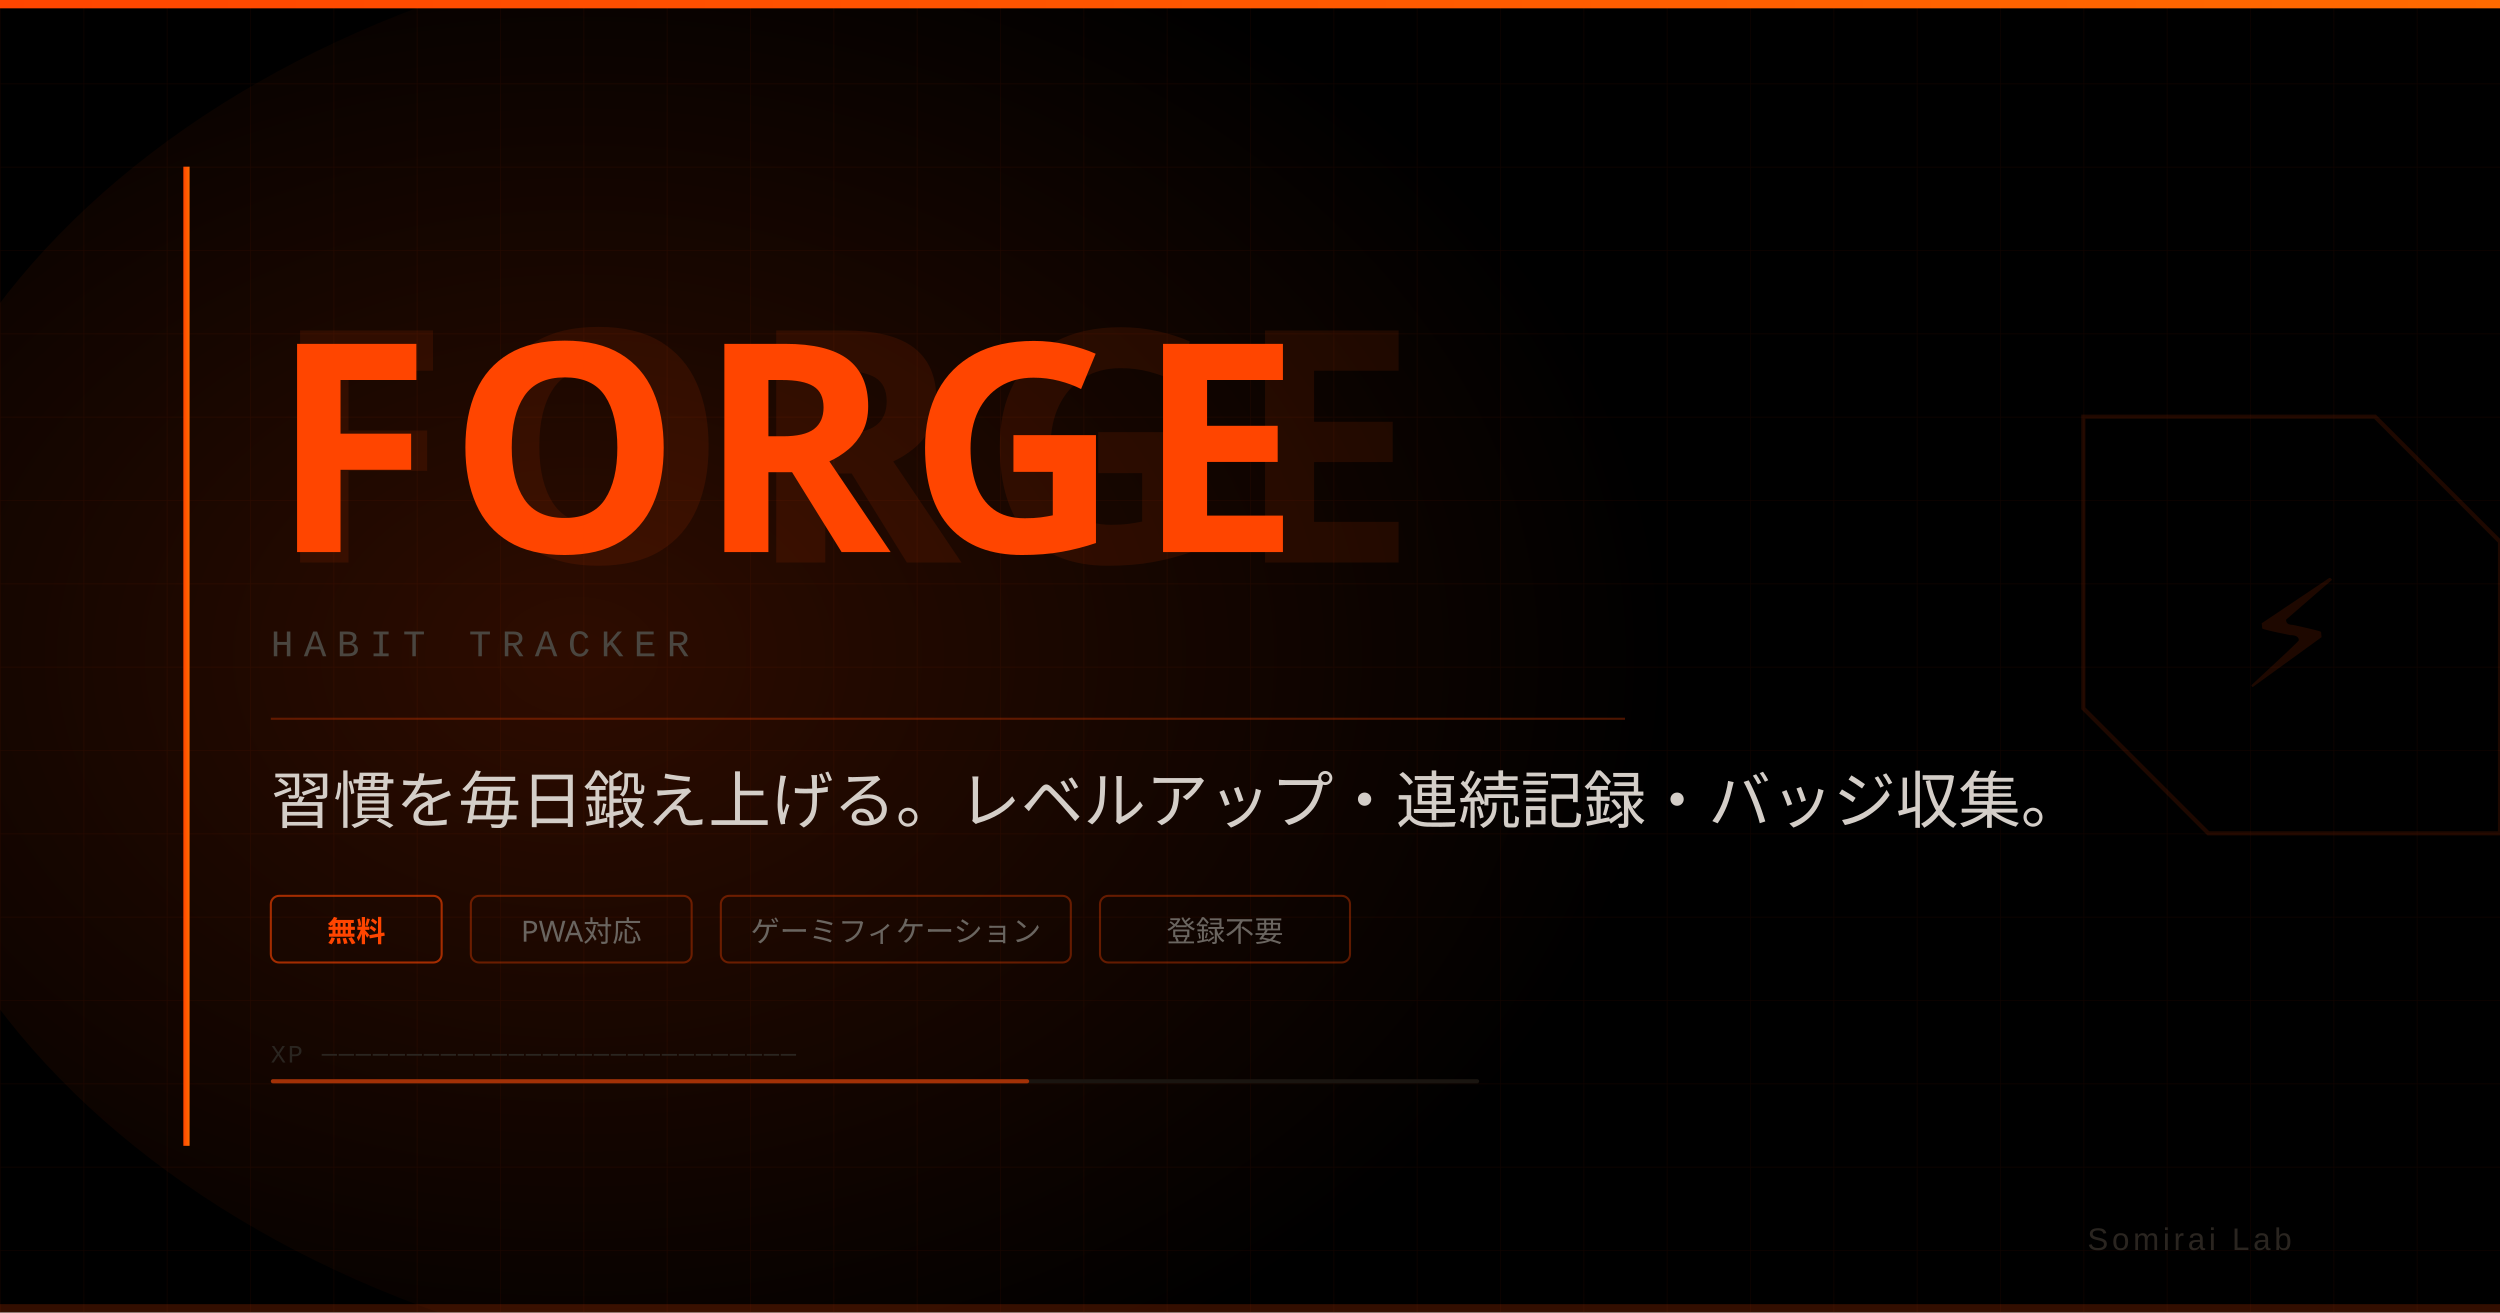
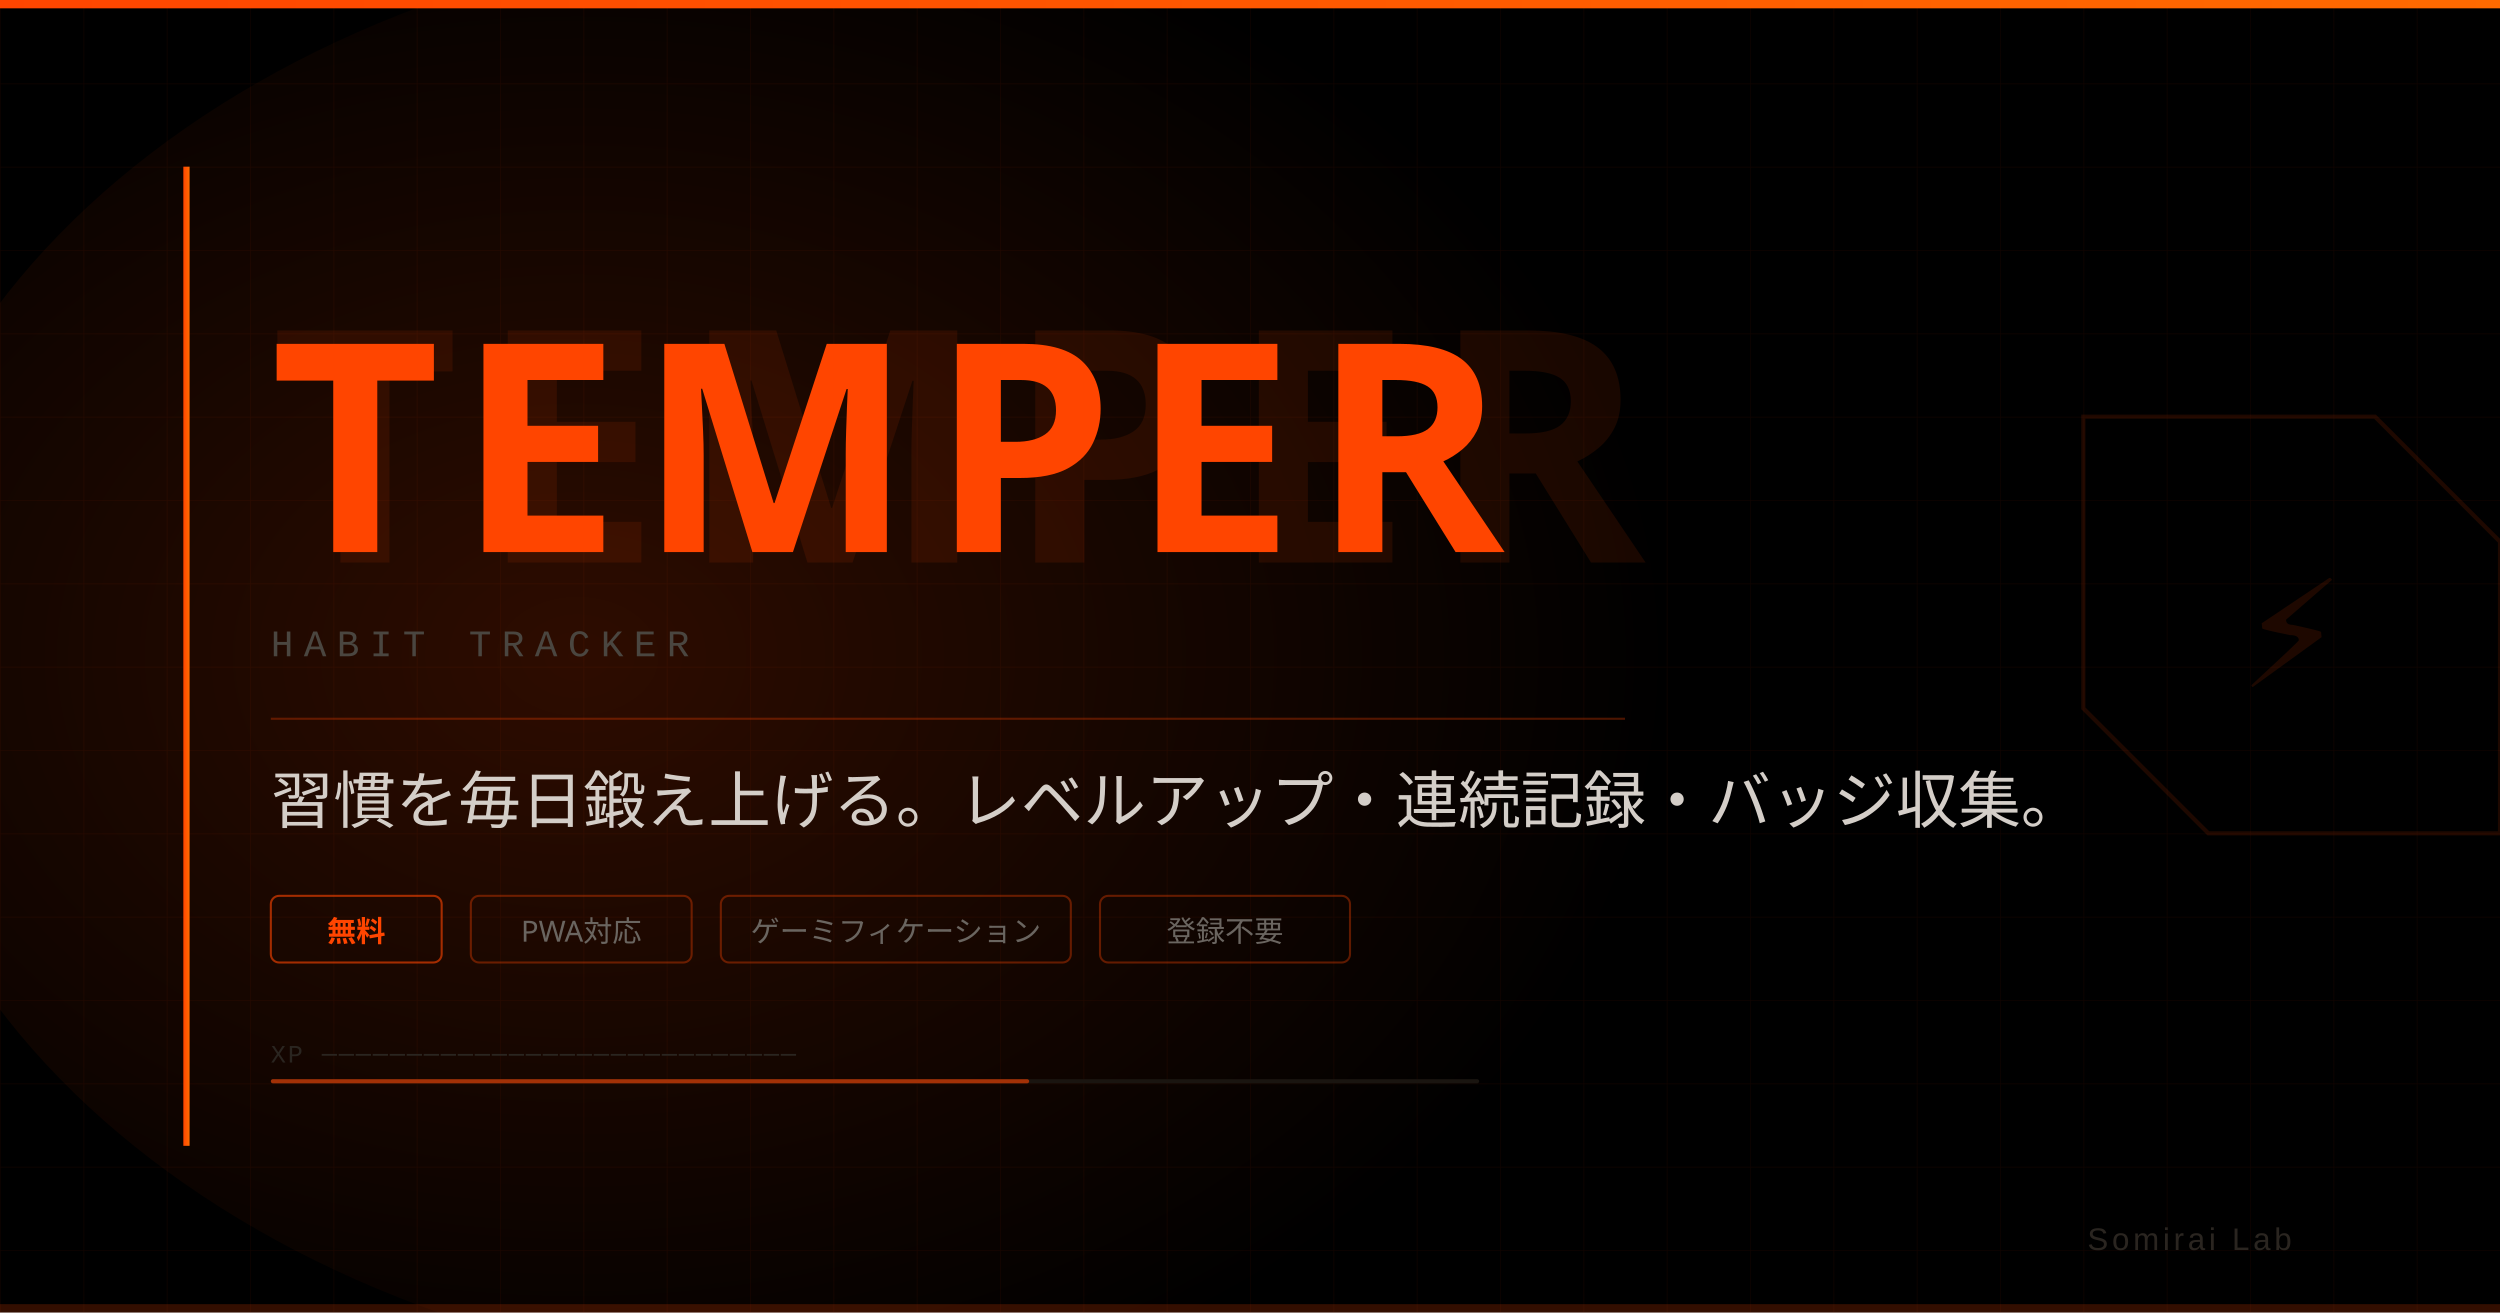
<svg xmlns="http://www.w3.org/2000/svg" viewBox="0 0 1200 630">
  <defs>
    <pattern id="grid" width="40" height="40" patternUnits="userSpaceOnUse">
      <path d="M40 0L0 0 0 40" fill="none" stroke="rgba(255,69,0,0.07)" stroke-width="0.6" />
    </pattern>
    <linearGradient id="ag" x1="0%" y1="0%" x2="100%" y2="0%">
      <stop offset="0%" stop-color="#ff4500" />
      <stop offset="100%" stop-color="#ff6a00" />
    </linearGradient>
    <radialGradient id="glow" cx="35%" cy="50%" r="55%">
      <stop offset="0%" stop-color="#ff4500" stop-opacity="0.18" />
      <stop offset="100%" stop-color="#ff4500" stop-opacity="0" />
    </radialGradient>
  </defs>
  <rect width="1200" height="630" fill="#000000" />
  <rect width="1200" height="630" fill="url(#grid)" />
  <ellipse cx="420" cy="315" rx="480" ry="350" fill="url(#glow)" />
  <rect x="0" y="0" width="1200" height="4" fill="url(#ag)" />
  <rect x="0" y="626" width="1200" height="4" fill="#ff4500" opacity="0.2" />
  <rect x="88" y="80" width="3" height="470" fill="url(#ag)" />
-   <text x="130" y="270" font-family="Impact,'Arial Black',sans-serif" font-size="156" font-weight="900" fill="#ff4500" opacity="0.1" letter-spacing="0.06em">FORGE</text>
-   <text x="130" y="265" font-family="Impact,'Arial Black',sans-serif" font-size="140" font-weight="900" fill="#ff4500" letter-spacing="0.06em" filter="url(#f)">FORGE</text>
+   <text x="130" y="270" font-family="Impact,'Arial Black',sans-serif" font-size="156" font-weight="900" fill="#ff4500" opacity="0.1" letter-spacing="0.06em">TEMPER</text>
+   <text x="130" y="265" font-family="Impact,'Arial Black',sans-serif" font-size="140" font-weight="900" fill="#ff4500" letter-spacing="0.06em" filter="url(#f)">TEMPER</text>
  <text x="130" y="315" font-family="'Courier New',monospace" font-size="18" fill="#4a4640" letter-spacing="0.28em">HABIT TRACKER</text>
  <line x1="130" y1="345" x2="780" y2="345" stroke="#ff4500" stroke-width="1" stroke-opacity="0.3" />
  <text x="130" y="395" font-family="'Hiragino Sans','Noto Sans JP',sans-serif" font-size="30" fill="#d4cec8">習慣を毎日鍛え上げる。レベルアップ・連続記録・バッジ収集。</text>
  <rect x="130" y="430" width="82" height="32" rx="4" fill="none" stroke="#ff4500" stroke-width="1" stroke-opacity="0.6" />
  <text x="171" y="452" text-anchor="middle" font-family="sans-serif" font-size="14" fill="#ff4500" font-weight="600">無料</text>
  <rect x="226" y="430" width="106" height="32" rx="4" fill="none" stroke="#ff4500" stroke-width="1" stroke-opacity="0.35" />
  <text x="279" y="452" text-anchor="middle" font-family="sans-serif" font-size="14" fill="#6a6560">PWA対応</text>
  <rect x="346" y="430" width="168" height="32" rx="4" fill="none" stroke="#ff4500" stroke-width="1" stroke-opacity="0.35" />
  <text x="430" y="452" text-anchor="middle" font-family="sans-serif" font-size="14" fill="#6a6560">ゲーミフィケーション</text>
  <rect x="528" y="430" width="120" height="32" rx="4" fill="none" stroke="#ff4500" stroke-width="1" stroke-opacity="0.35" />
  <text x="588" y="452" text-anchor="middle" font-family="sans-serif" font-size="14" fill="#6a6560">登録不要</text>
  <text x="130" y="510" font-family="'Courier New',monospace" font-size="12" fill="#2a2520" letter-spacing="0.08em">XP ────────────────────────────</text>
  <rect x="130" y="518" width="580" height="2" rx="1" fill="#1a1510" />
  <rect x="130" y="518" width="364" height="2" rx="1" fill="#ff4500" opacity="0.6" />
  <text x="1100" y="600" text-anchor="end" font-family="'Helvetica Neue','Arial',sans-serif" font-size="15" fill="#2a2520" letter-spacing="0.12em">Somirai Lab</text>
  <g transform="translate(1000, 200)" opacity="0.12">
    <polygon points="0,0 140,0 200,60 200,200 60,200 0,140" fill="none" stroke="#ff4500" stroke-width="2" />
    <text x="100" y="130" text-anchor="middle" font-family="Impact,sans-serif" font-size="72" fill="#ff4500">⚡</text>
  </g>
</svg>
